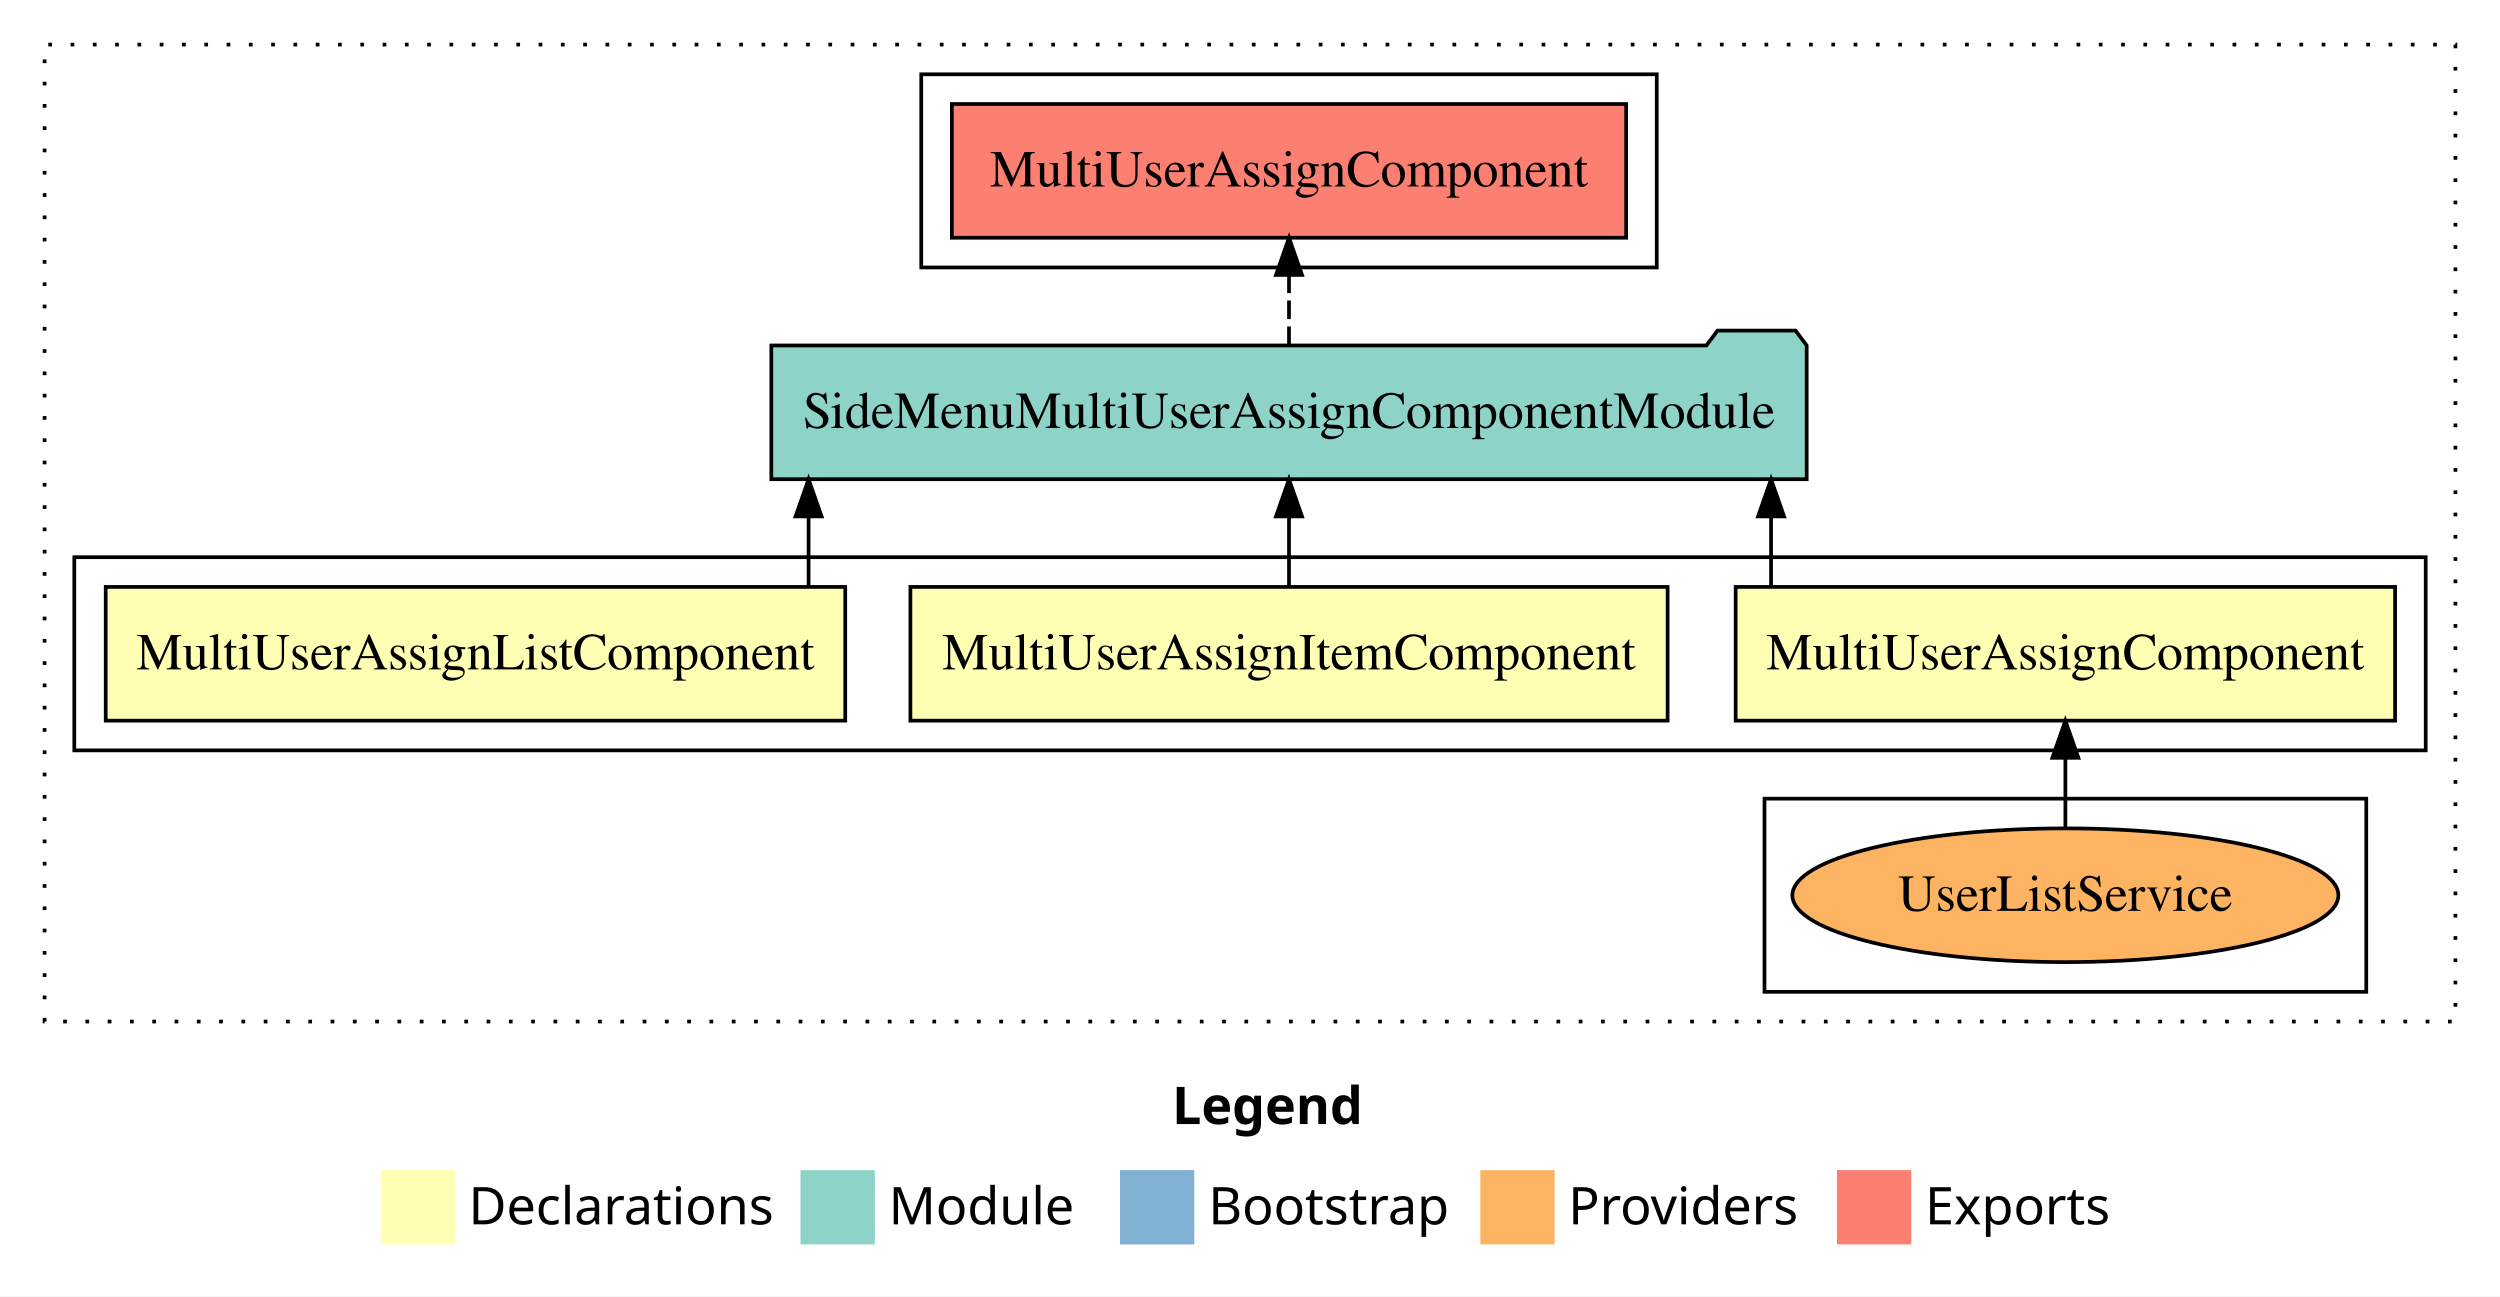
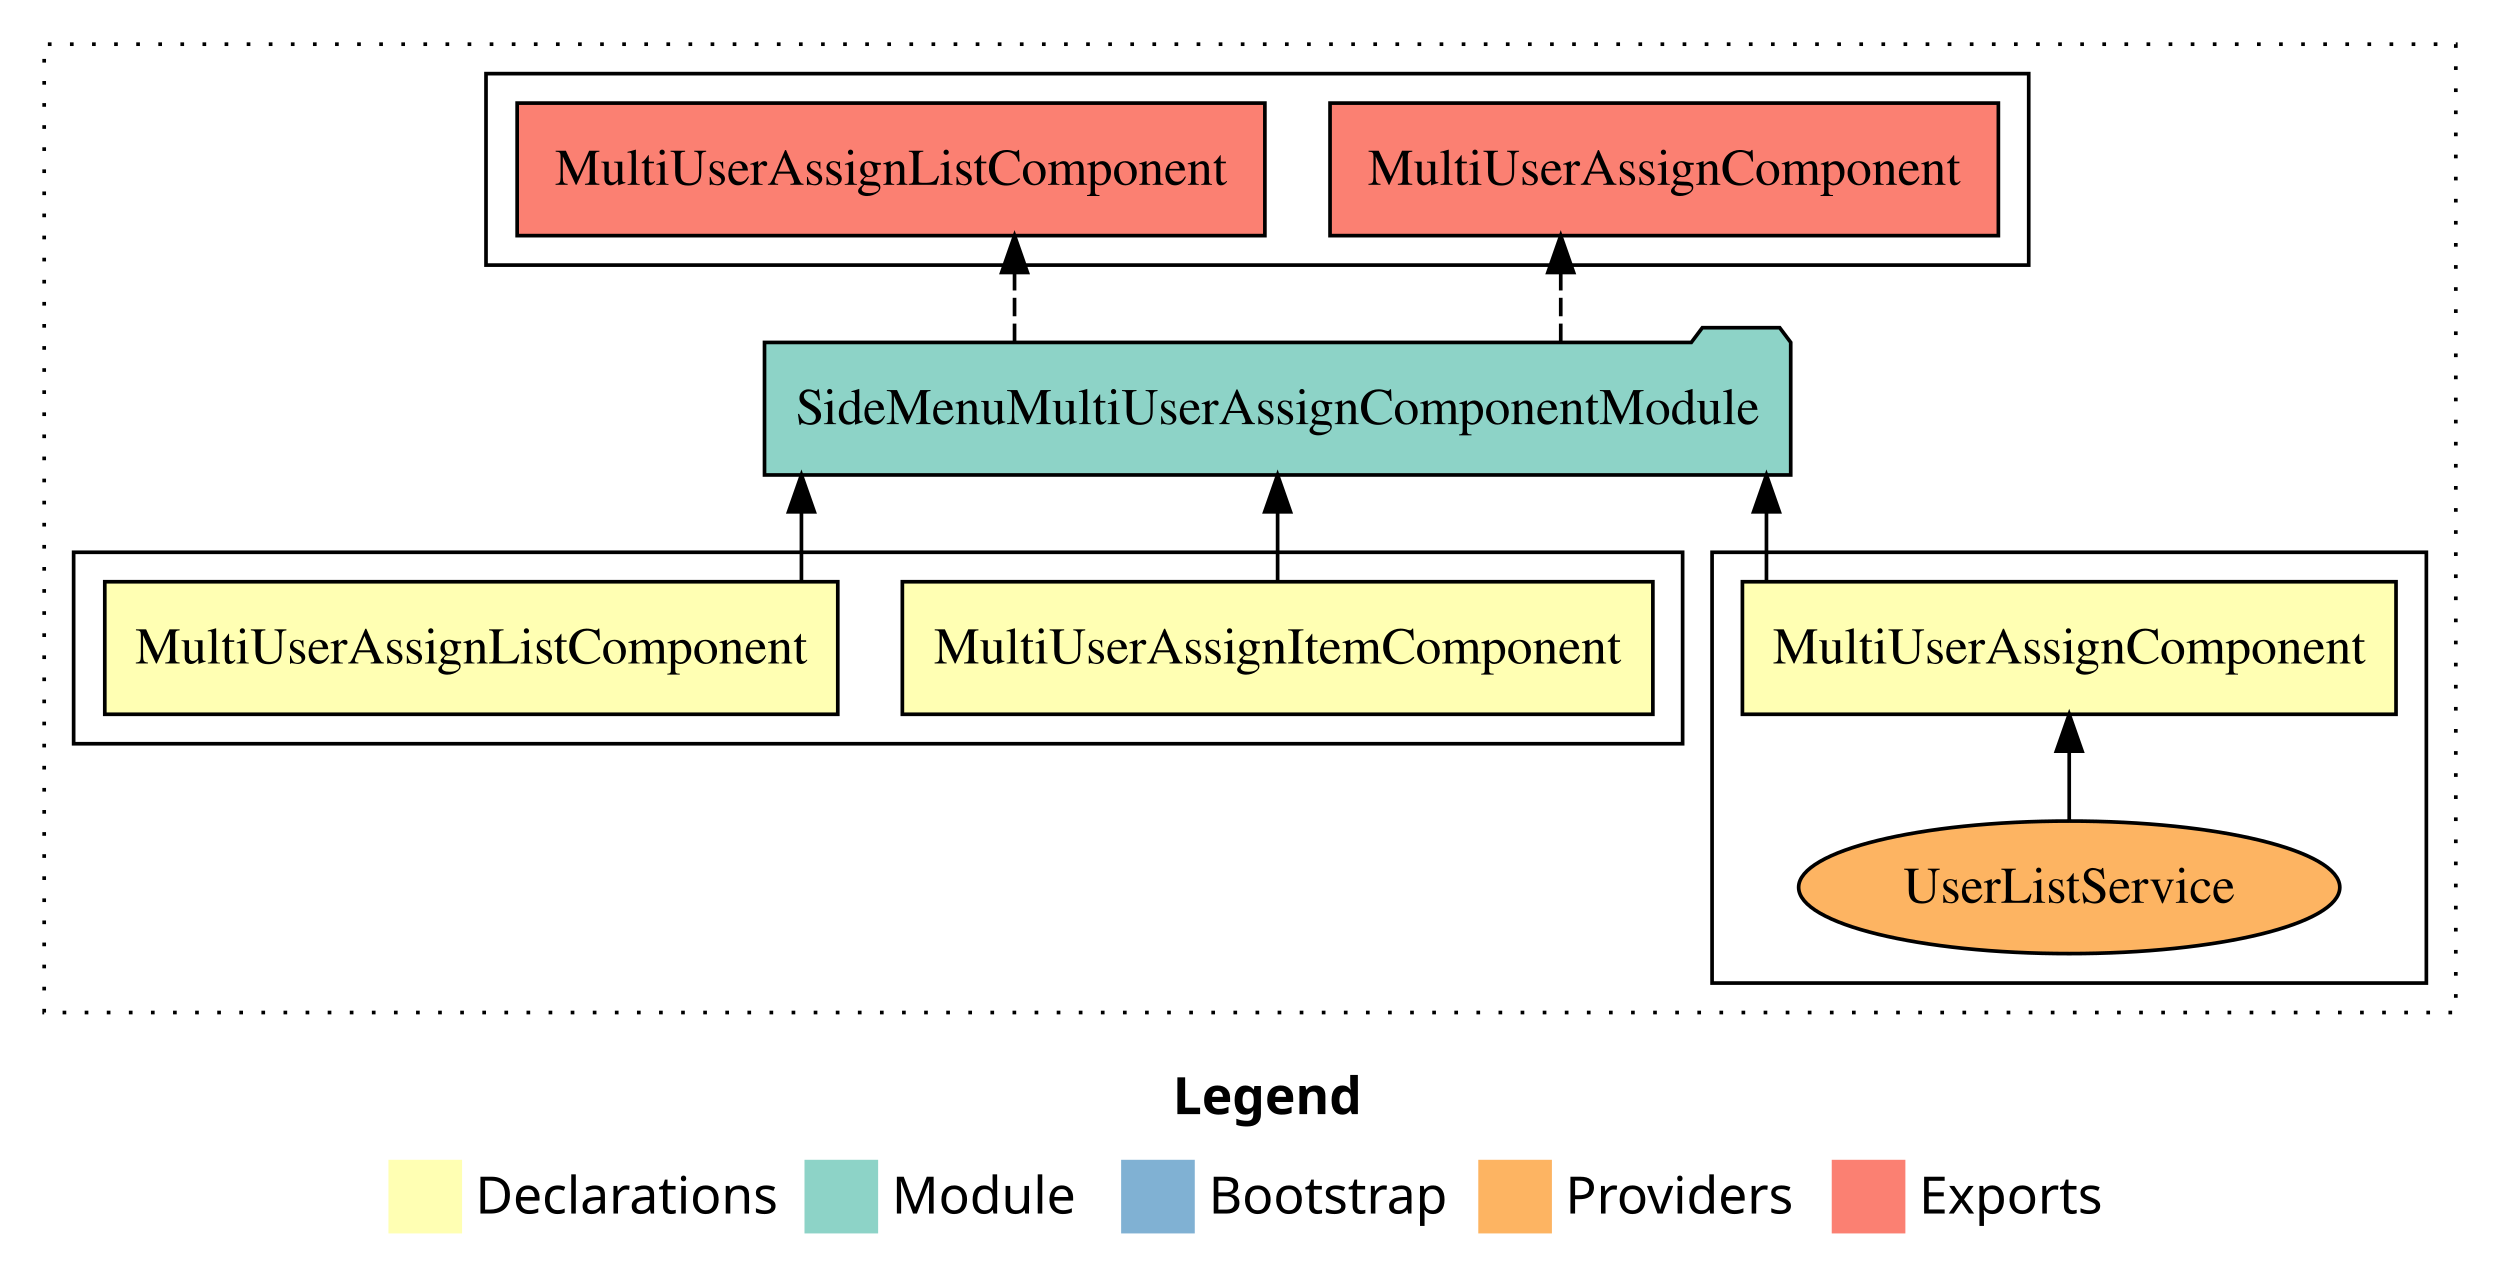
- <svg xmlns="http://www.w3.org/2000/svg" width="673pt" height="349pt" viewBox="0.00 0.00 673.00 349.00">
+ <svg xmlns="http://www.w3.org/2000/svg" width="679pt" height="349pt" viewBox="0.00 0.00 679.00 349.00">
  <g id="graph0" class="graph" transform="scale(1 1) rotate(0) translate(4 345)">
-     <polygon fill="white" stroke="transparent" points="-4,4 -4,-345 669,-345 669,4 -4,4" />
-     <text text-anchor="start" x="311.51" y="-42.4" font-family="Times-12" font-weight="bold" font-size="14.00">Legend</text>
-     <polygon fill="#ffffb3" stroke="transparent" points="98.5,-10 98.5,-30 118.5,-30 118.5,-10 98.5,-10" />
-     <text text-anchor="start" x="122.13" y="-15.4" font-family="Times-12" font-size="14.00">  Declarations</text>
-     <polygon fill="#8dd3c7" stroke="transparent" points="211.5,-10 211.5,-30 231.5,-30 231.5,-10 211.5,-10" />
-     <text text-anchor="start" x="235.23" y="-15.4" font-family="Times-12" font-size="14.00">  Module</text>
-     <polygon fill="#80b1d3" stroke="transparent" points="297.5,-10 297.5,-30 317.5,-30 317.5,-10 297.5,-10" />
-     <text text-anchor="start" x="321.28" y="-15.4" font-family="Times-12" font-size="14.00">  Bootstrap</text>
-     <polygon fill="#fdb462" stroke="transparent" points="394.5,-10 394.5,-30 414.5,-30 414.5,-10 394.5,-10" />
-     <text text-anchor="start" x="418.17" y="-15.4" font-family="Times-12" font-size="14.00">  Providers</text>
-     <polygon fill="#fb8072" stroke="transparent" points="490.5,-10 490.5,-30 510.5,-30 510.5,-10 490.5,-10" />
-     <text text-anchor="start" x="514.23" y="-15.4" font-family="Times-12" font-size="14.00">  Exports</text>
+     <polygon fill="white" stroke="transparent" points="-4,4 -4,-345 675,-345 675,4 -4,4" />
+     <text text-anchor="start" x="314.51" y="-42.4" font-family="Times-12" font-weight="bold" font-size="14.00">Legend</text>
+     <polygon fill="#ffffb3" stroke="transparent" points="101.5,-10 101.5,-30 121.5,-30 121.5,-10 101.5,-10" />
+     <text text-anchor="start" x="125.13" y="-15.4" font-family="Times-12" font-size="14.00">  Declarations</text>
+     <polygon fill="#8dd3c7" stroke="transparent" points="214.5,-10 214.5,-30 234.5,-30 234.5,-10 214.5,-10" />
+     <text text-anchor="start" x="238.23" y="-15.4" font-family="Times-12" font-size="14.00">  Module</text>
+     <polygon fill="#80b1d3" stroke="transparent" points="300.5,-10 300.5,-30 320.5,-30 320.5,-10 300.5,-10" />
+     <text text-anchor="start" x="324.28" y="-15.4" font-family="Times-12" font-size="14.00">  Bootstrap</text>
+     <polygon fill="#fdb462" stroke="transparent" points="397.5,-10 397.5,-30 417.5,-30 417.5,-10 397.5,-10" />
+     <text text-anchor="start" x="421.17" y="-15.4" font-family="Times-12" font-size="14.00">  Providers</text>
+     <polygon fill="#fb8072" stroke="transparent" points="493.5,-10 493.5,-30 513.5,-30 513.5,-10 493.5,-10" />
+     <text text-anchor="start" x="517.23" y="-15.4" font-family="Times-12" font-size="14.00">  Exports</text>
    <g id="clust1" class="cluster">
-       <polygon fill="none" stroke="black" stroke-dasharray="1,5" points="8,-70 8,-333 657,-333 657,-70 8,-70" />
+       <polygon fill="none" stroke="black" stroke-dasharray="1,5" points="8,-70 8,-333 663,-333 663,-70 8,-70" />
+     </g>
+     <g id="clust3" class="cluster">
+       <polygon fill="none" stroke="black" points="461,-78 461,-195 655,-195 655,-78 461,-78" />
+     </g>
+     <g id="clust2" class="cluster">
+       <polygon fill="none" stroke="black" points="16,-143 16,-195 453,-195 453,-143 16,-143" />
    </g>
    <g id="clust7" class="cluster">
-       <polygon fill="none" stroke="black" points="244,-273 244,-325 442,-325 442,-273 244,-273" />
-     </g>
-     <g id="clust2" class="cluster">
-       <polygon fill="none" stroke="black" points="16,-143 16,-195 649,-195 649,-143 16,-143" />
-     </g>
-     <g id="clust3" class="cluster">
-       <polygon fill="none" stroke="black" points="471,-78 471,-130 633,-130 633,-78 471,-78" />
+       <polygon fill="none" stroke="black" points="128,-273 128,-325 547,-325 547,-273 128,-273" />
    </g>
    <g id="node1" class="node">
-       <polygon fill="#ffffb3" stroke="black" points="640.76,-187 463.24,-187 463.24,-151 640.76,-151 640.76,-187" />
-       <text text-anchor="middle" x="552" y="-164.8" font-family="Times,serif" font-size="14.00">MultiUserAssignComponent</text>
+       <polygon fill="#ffffb3" stroke="black" points="646.76,-187 469.24,-187 469.24,-151 646.76,-151 646.76,-187" />
+       <text text-anchor="middle" x="558" y="-164.8" font-family="Times,serif" font-size="14.00">MultiUserAssignComponent</text>
    </g>
    <g id="node4" class="node">
      <polygon fill="#8dd3c7" stroke="black" points="482.36,-252 479.36,-256 458.36,-256 455.36,-252 203.64,-252 203.64,-216 482.36,-216 482.36,-252" />
      <text text-anchor="middle" x="343" y="-229.8" font-family="Times,serif" font-size="14.00">SideMenuMultiUserAssignComponentModule</text>
    </g>
    <g id="edge1" class="edge">
-       <path fill="none" stroke="black" d="M472.77,-187.11C472.77,-187.11 472.77,-205.99 472.77,-205.99" />
-       <polygon fill="black" stroke="black" points="469.27,-205.99 472.77,-215.99 476.27,-205.99 469.27,-205.99" />
+       <path fill="none" stroke="black" d="M475.77,-187.11C475.77,-187.11 475.77,-205.99 475.77,-205.99" />
+       <polygon fill="black" stroke="black" points="472.27,-205.99 475.77,-215.99 479.27,-205.99 472.27,-205.99" />
    </g>
    <g id="node2" class="node">
      <polygon fill="#ffffb3" stroke="black" points="444.92,-187 241.08,-187 241.08,-151 444.92,-151 444.92,-187" />
      <text text-anchor="middle" x="343" y="-164.8" font-family="Times,serif" font-size="14.00">MultiUserAssignItemComponent</text>
    </g>
    <g id="edge3" class="edge">
      <path fill="none" stroke="black" d="M343,-187.11C343,-187.11 343,-205.99 343,-205.99" />
      <polygon fill="black" stroke="black" points="339.5,-205.99 343,-215.99 346.5,-205.99 339.5,-205.99" />
    </g>
    <g id="node3" class="node">
      <polygon fill="#ffffb3" stroke="black" points="223.54,-187 24.46,-187 24.46,-151 223.54,-151 223.54,-187" />
      <text text-anchor="middle" x="124" y="-164.8" font-family="Times,serif" font-size="14.00">MultiUserAssignListComponent</text>
    </g>
    <g id="edge4" class="edge">
      <path fill="none" stroke="black" d="M213.67,-187.11C213.67,-187.11 213.67,-205.99 213.67,-205.99" />
      <polygon fill="black" stroke="black" points="210.17,-205.99 213.67,-215.99 217.17,-205.99 210.17,-205.99" />
    </g>
    <g id="node6" class="node">
-       <polygon fill="#fb8072" stroke="black" points="433.76,-317 252.24,-317 252.24,-281 433.76,-281 433.76,-317" />
-       <text text-anchor="middle" x="343" y="-294.8" font-family="Times,serif" font-size="14.00">MultiUserAssignComponent </text>
+       <polygon fill="#fb8072" stroke="black" points="538.76,-317 357.24,-317 357.24,-281 538.76,-281 538.76,-317" />
+       <text text-anchor="middle" x="448" y="-294.8" font-family="Times,serif" font-size="14.00">MultiUserAssignComponent </text>
    </g>
    <g id="edge5" class="edge">
-       <path fill="none" stroke="black" stroke-dasharray="5,2" d="M343,-252.11C343,-252.11 343,-270.99 343,-270.99" />
-       <polygon fill="black" stroke="black" points="339.5,-270.99 343,-280.99 346.5,-270.99 339.5,-270.99" />
+       <path fill="none" stroke="black" stroke-dasharray="5,2" d="M419.9,-252.11C419.9,-252.11 419.9,-270.99 419.9,-270.99" />
+       <polygon fill="black" stroke="black" points="416.4,-270.99 419.9,-280.99 423.4,-270.99 416.4,-270.99" />
+     </g>
+     <g id="node7" class="node">
+       <polygon fill="#fb8072" stroke="black" points="339.54,-317 136.46,-317 136.46,-281 339.54,-281 339.54,-317" />
+       <text text-anchor="middle" x="238" y="-294.8" font-family="Times,serif" font-size="14.00">MultiUserAssignListComponent </text>
+     </g>
+     <g id="edge6" class="edge">
+       <path fill="none" stroke="black" stroke-dasharray="5,2" d="M271.55,-252.11C271.55,-252.11 271.55,-270.99 271.55,-270.99" />
+       <polygon fill="black" stroke="black" points="268.05,-270.99 271.55,-280.99 275.05,-270.99 268.05,-270.99" />
    </g>
    <g id="node5" class="node">
-       <ellipse fill="#fdb462" stroke="black" cx="552" cy="-104" rx="73.49" ry="18" />
-       <text text-anchor="middle" x="552" y="-99.8" font-family="Times,serif" font-size="14.00">UserListService</text>
+       <ellipse fill="#fdb462" stroke="black" cx="558" cy="-104" rx="73.49" ry="18" />
+       <text text-anchor="middle" x="558" y="-99.8" font-family="Times,serif" font-size="14.00">UserListService</text>
    </g>
    <g id="edge2" class="edge">
-       <path fill="none" stroke="black" d="M552,-122.11C552,-122.11 552,-140.99 552,-140.99" />
-       <polygon fill="black" stroke="black" points="548.5,-140.99 552,-150.99 555.5,-140.99 548.5,-140.99" />
+       <path fill="none" stroke="black" d="M558,-122.11C558,-122.11 558,-140.99 558,-140.99" />
+       <polygon fill="black" stroke="black" points="554.5,-140.99 558,-150.99 561.5,-140.99 554.5,-140.99" />
    </g>
  </g>
</svg>
